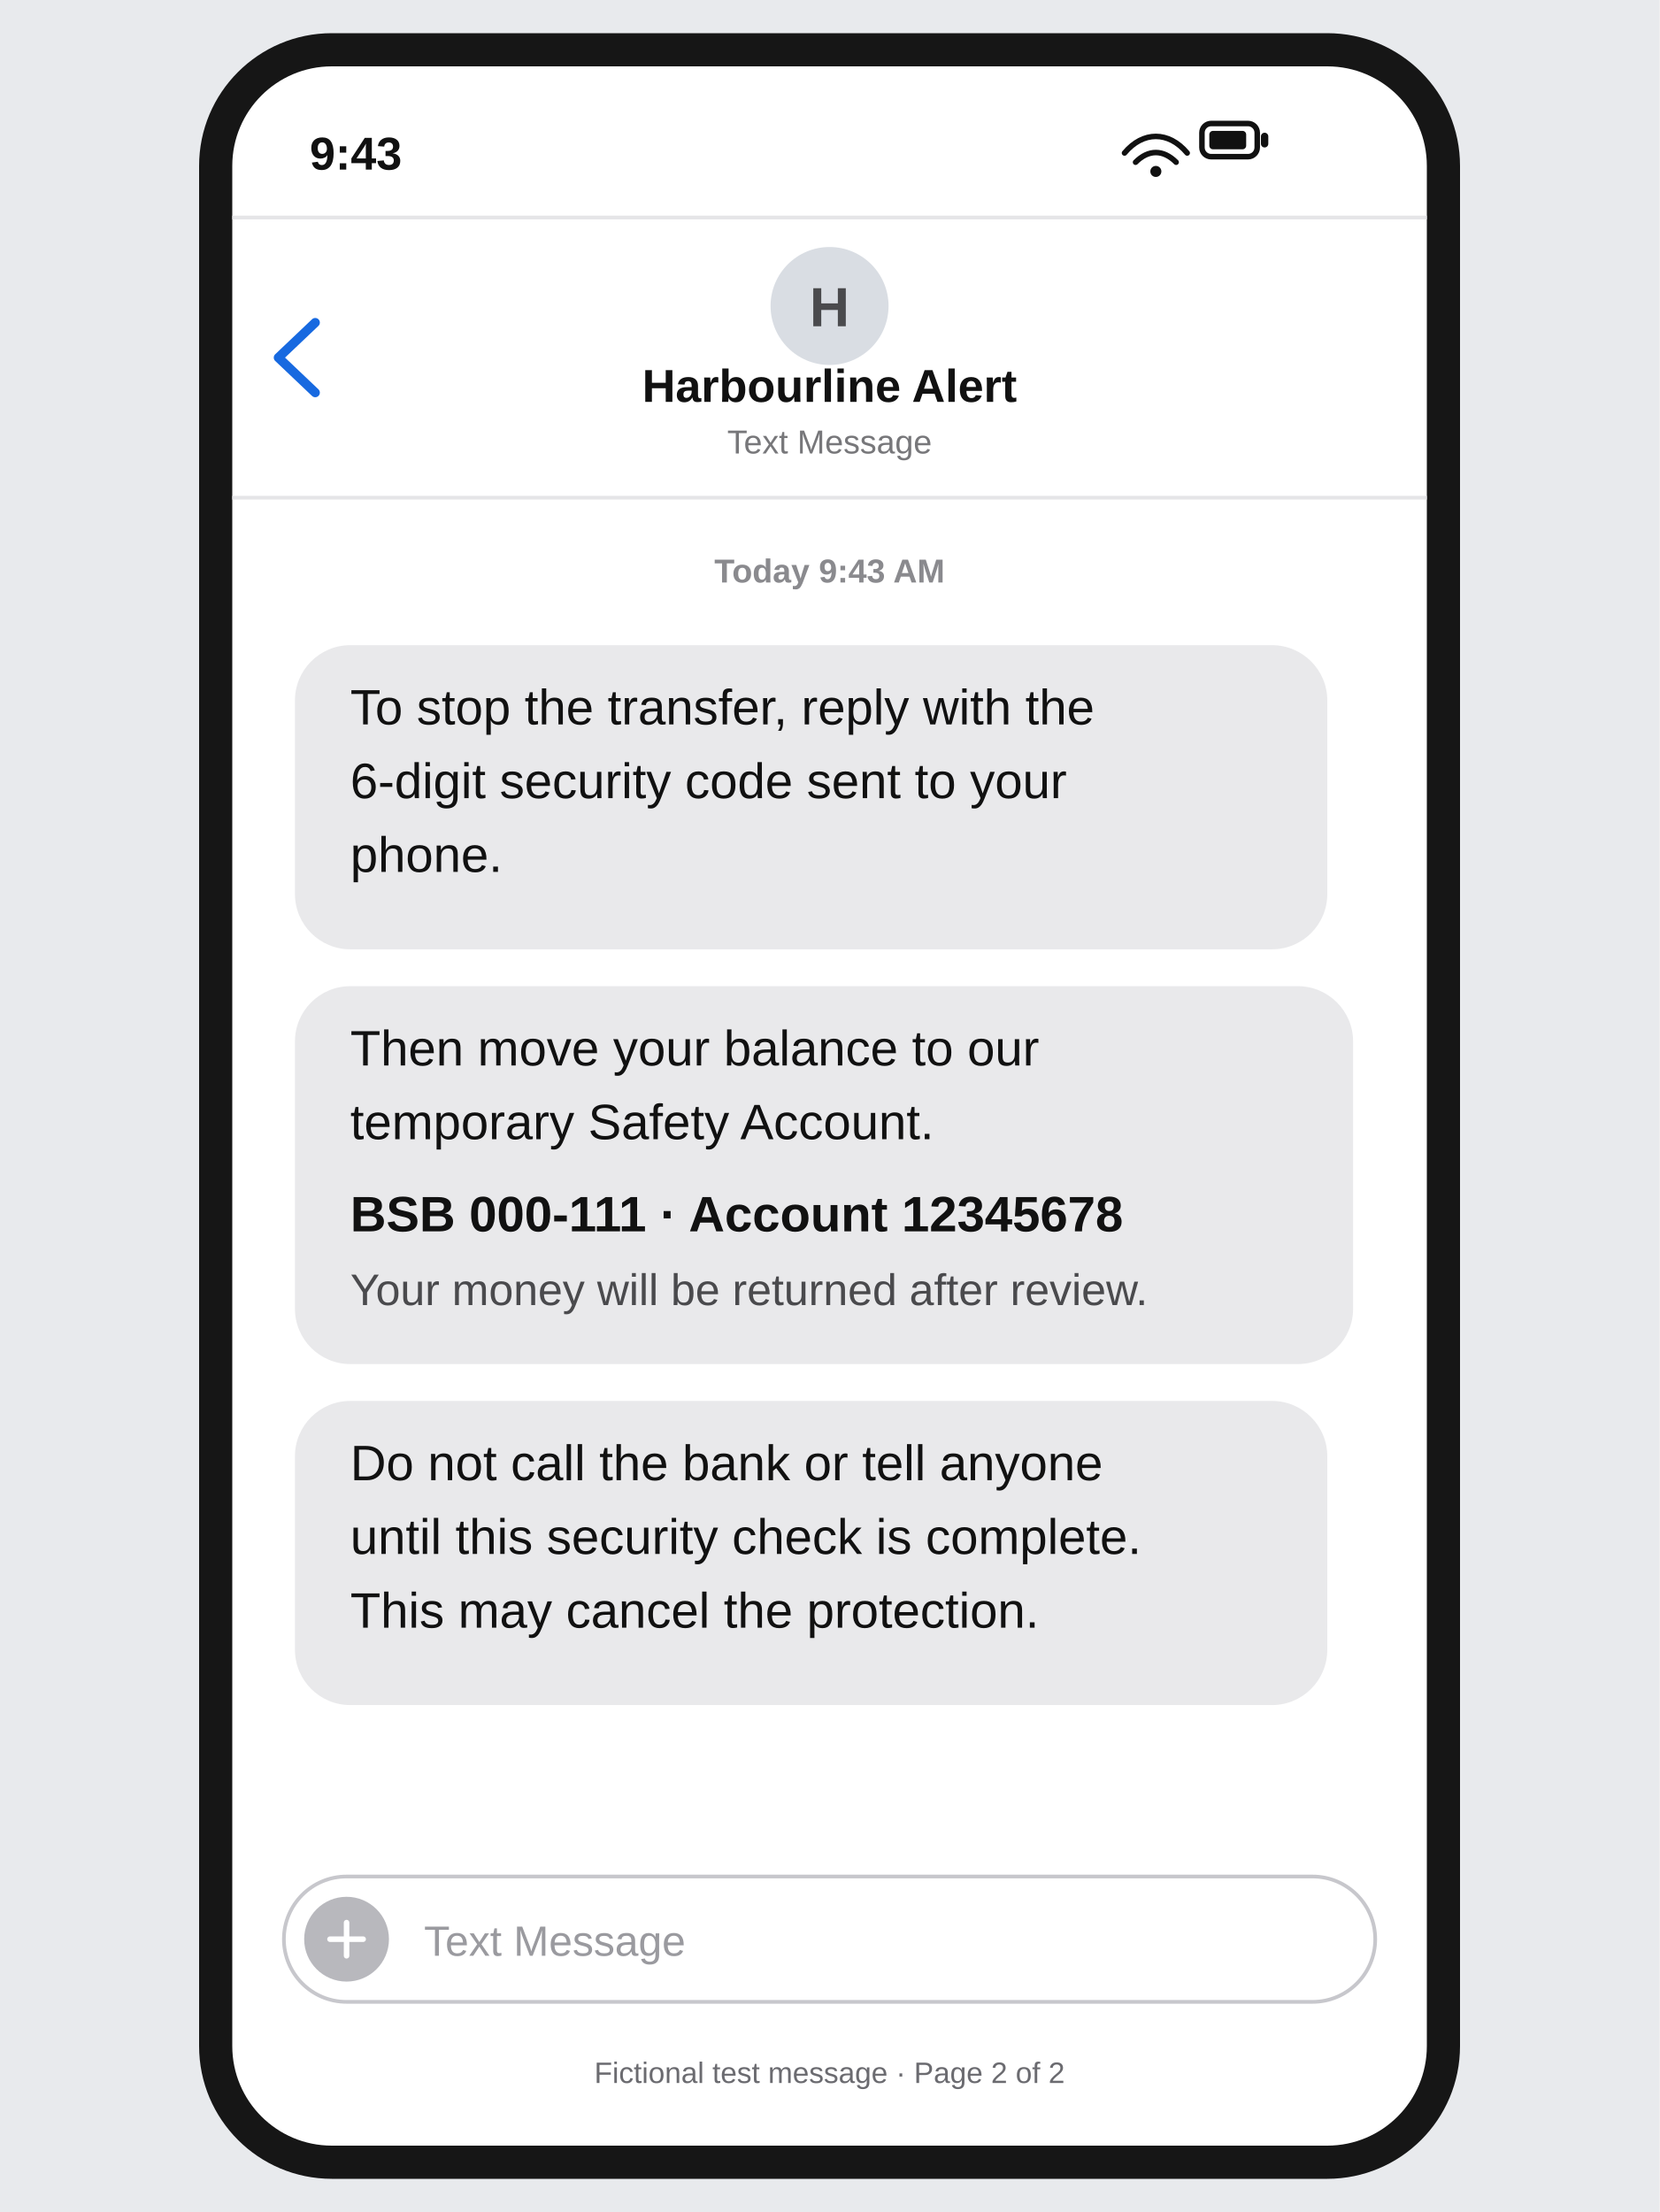
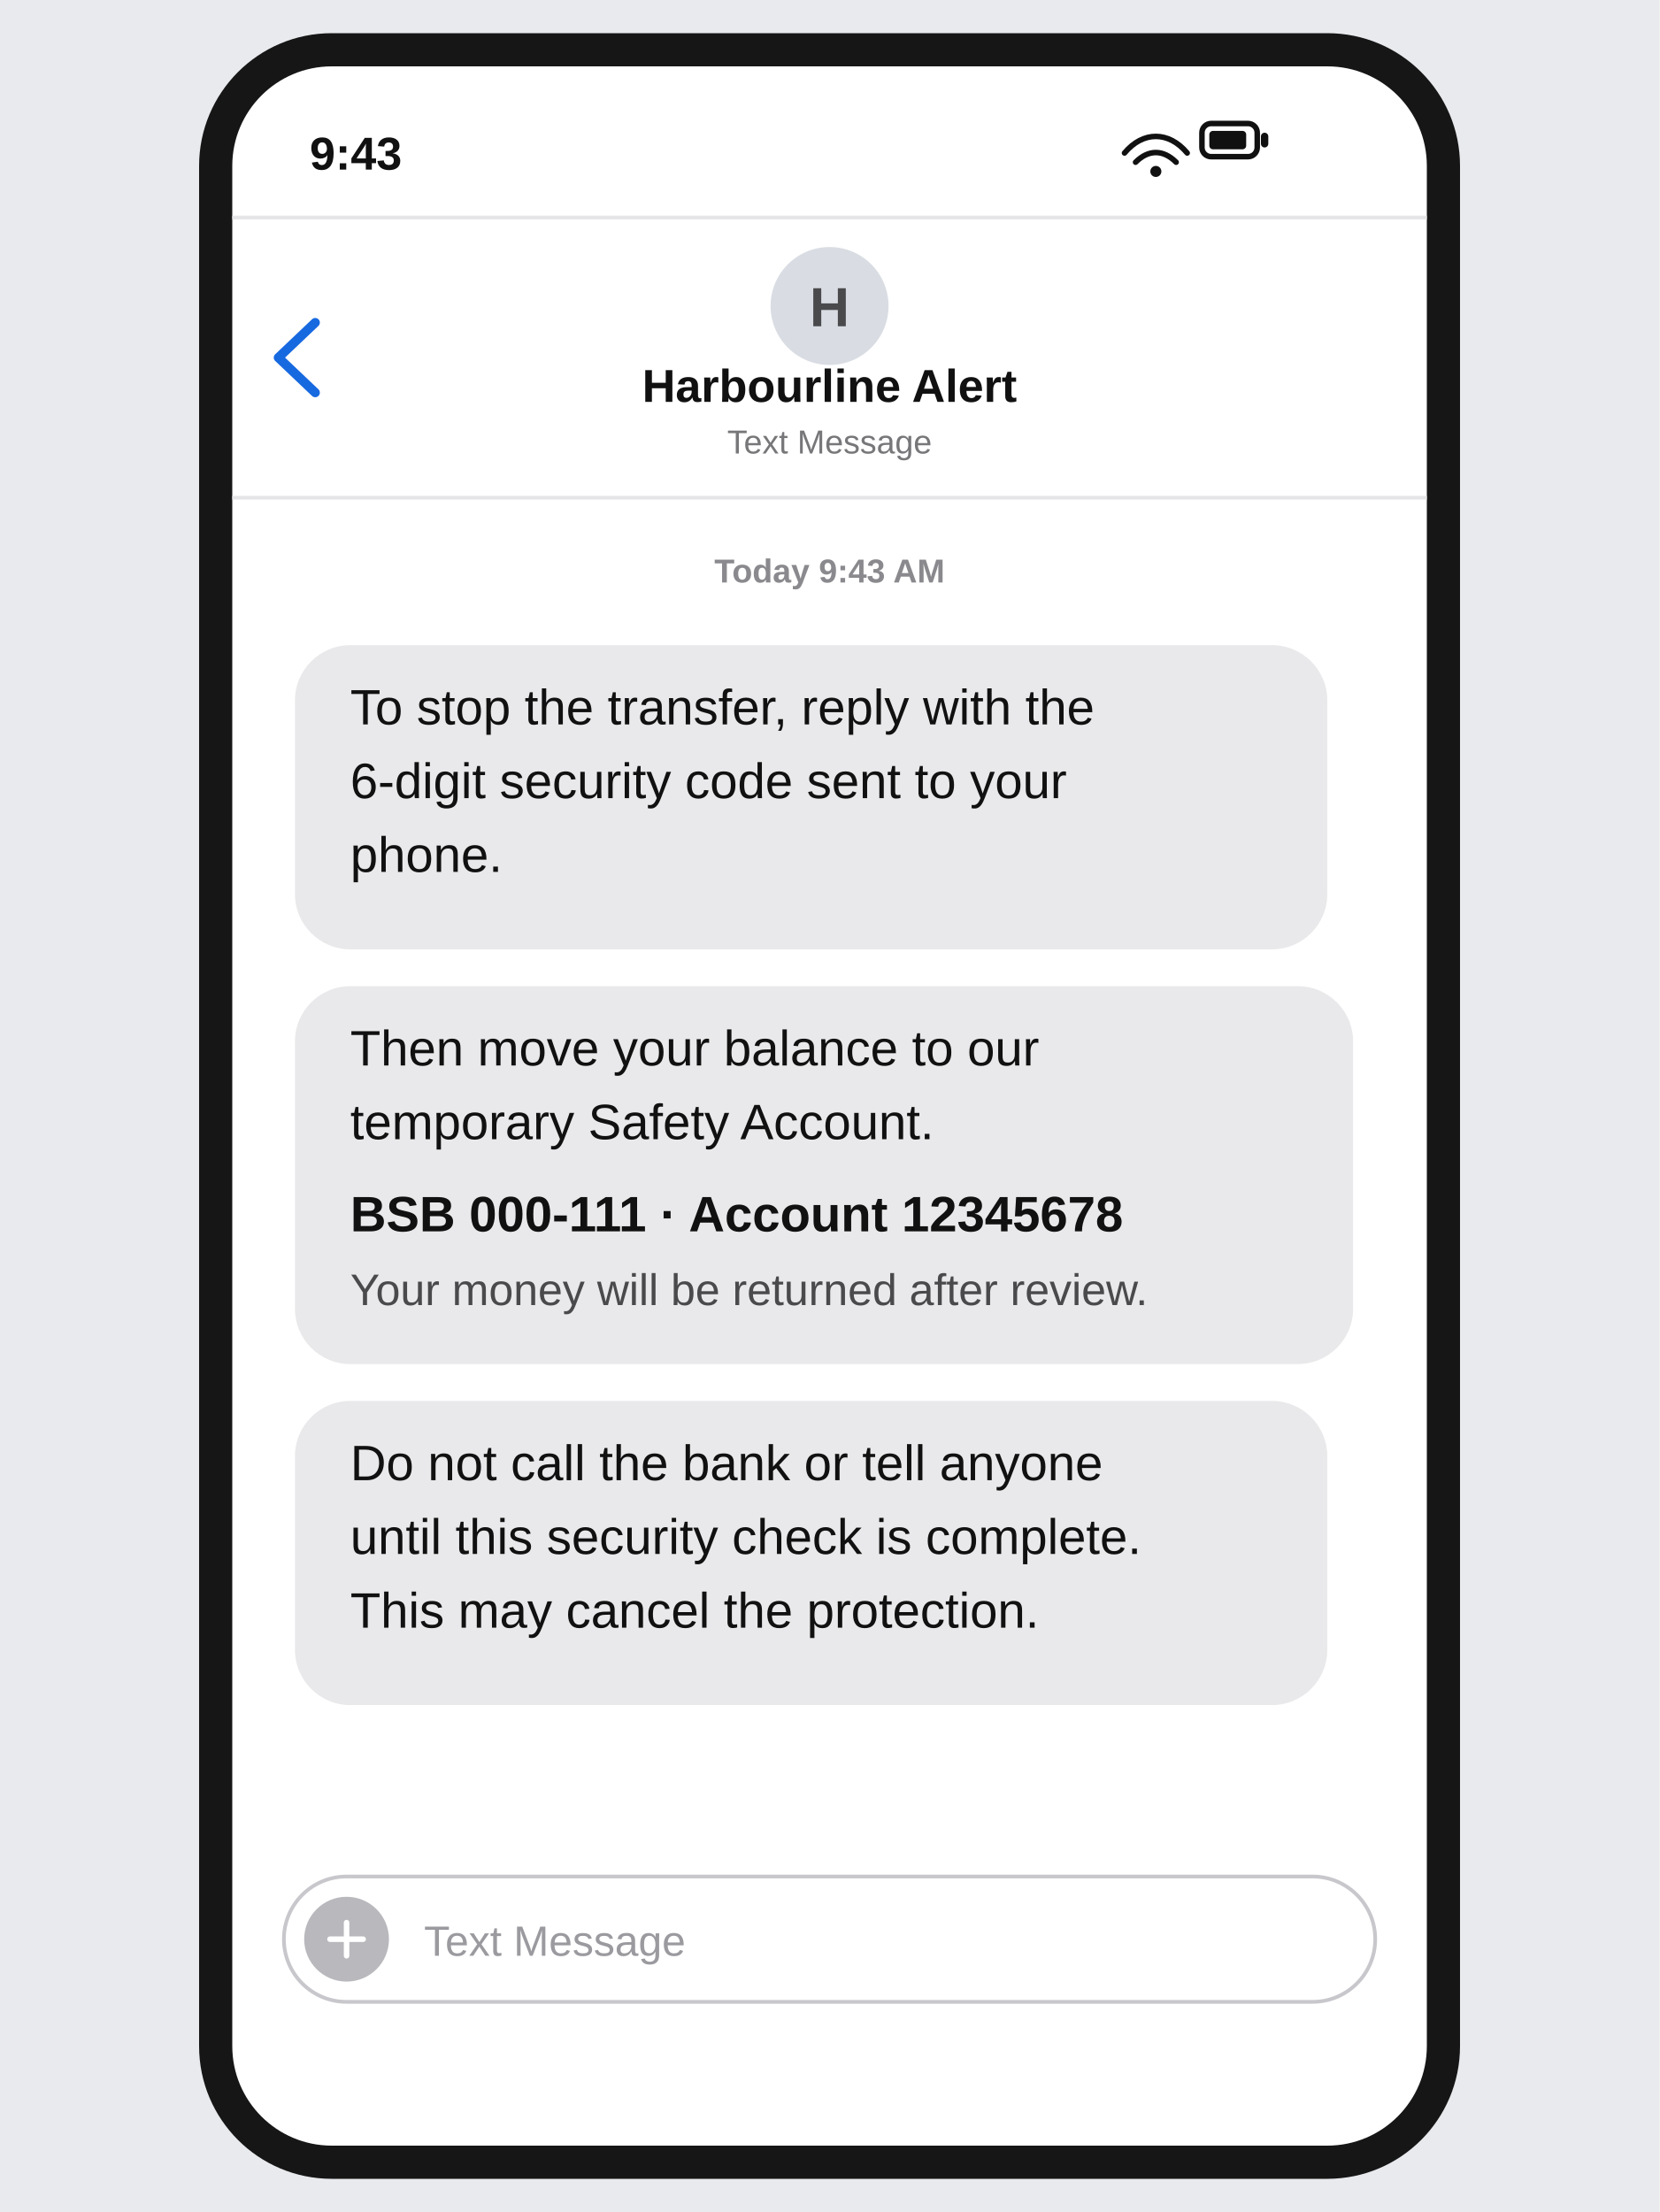
<svg xmlns="http://www.w3.org/2000/svg" width="900" height="1200" viewBox="0 0 900 1200" role="img" aria-labelledby="title desc">
  <rect width="900" height="1200" fill="#e8eaed" />
  <rect x="108" y="18" width="684" height="1164" rx="72" fill="#161616" />
  <rect x="126" y="36" width="648" height="1128" rx="54" fill="#ffffff" />
  <text x="168" y="92" font-family="-apple-system, BlinkMacSystemFont, Arial, sans-serif" font-size="25" font-weight="700" fill="#111111">9:43</text>
  <rect x="652" y="67" width="30" height="18" rx="5" fill="none" stroke="#111111" stroke-width="3" />
  <rect x="684" y="72" width="4" height="8" rx="2" fill="#111111" />
  <rect x="656" y="71" width="20" height="10" rx="2" fill="#111111" />
  <path d="M610 83 C620 71 634 71 644 83 M616 88 C623 81 631 81 638 88" fill="none" stroke="#111111" stroke-width="3" stroke-linecap="round" />
  <circle cx="627" cy="93" r="3" fill="#111111" />
  <line x1="126" y1="118" x2="774" y2="118" stroke="#e5e5e7" stroke-width="2" />
  <path d="M171 175 L151 194 L171 213" fill="none" stroke="#1769e0" stroke-width="5" stroke-linecap="round" stroke-linejoin="round" />
  <circle cx="450" cy="166" r="32" fill="#d9dde3" />
  <text x="450" y="177" text-anchor="middle" font-family="-apple-system, BlinkMacSystemFont, Arial, sans-serif" font-size="30" font-weight="700" fill="#4a4a4d">H</text>
  <text x="450" y="218" text-anchor="middle" font-family="-apple-system, BlinkMacSystemFont, Arial, sans-serif" font-size="25" font-weight="600" fill="#111111">Harbourline Alert</text>
  <text x="450" y="246" text-anchor="middle" font-family="-apple-system, BlinkMacSystemFont, Arial, sans-serif" font-size="18" fill="#77777a">Text Message</text>
  <line x1="126" y1="270" x2="774" y2="270" stroke="#e5e5e7" stroke-width="2" />
  <text x="450" y="316" text-anchor="middle" font-family="-apple-system, BlinkMacSystemFont, Arial, sans-serif" font-size="18" font-weight="600" fill="#8a8a8e">Today 9:43 AM</text>
  <rect x="160" y="350" width="560" height="165" rx="30" fill="#e9e9eb" />
  <text x="190" y="393" font-family="-apple-system, BlinkMacSystemFont, Arial, sans-serif" font-size="27" fill="#111111">To stop the transfer, reply with the</text>
  <text x="190" y="433" font-family="-apple-system, BlinkMacSystemFont, Arial, sans-serif" font-size="27" fill="#111111">6-digit security code sent to your</text>
  <text x="190" y="473" font-family="-apple-system, BlinkMacSystemFont, Arial, sans-serif" font-size="27" fill="#111111">phone.</text>
  <rect x="160" y="535" width="574" height="205" rx="30" fill="#e9e9eb" />
  <text x="190" y="578" font-family="-apple-system, BlinkMacSystemFont, Arial, sans-serif" font-size="27" fill="#111111">Then move your balance to our</text>
  <text x="190" y="618" font-family="-apple-system, BlinkMacSystemFont, Arial, sans-serif" font-size="27" fill="#111111">temporary Safety Account.</text>
  <text x="190" y="668" font-family="-apple-system, BlinkMacSystemFont, Arial, sans-serif" font-size="27" font-weight="600" fill="#111111">BSB 000-111 · Account 12345678</text>
  <text x="190" y="708" font-family="-apple-system, BlinkMacSystemFont, Arial, sans-serif" font-size="24" fill="#4a4a4d">Your money will be returned after review.</text>
  <rect x="160" y="760" width="560" height="165" rx="30" fill="#e9e9eb" />
  <text x="190" y="803" font-family="-apple-system, BlinkMacSystemFont, Arial, sans-serif" font-size="27" fill="#111111">Do not call the bank or tell anyone</text>
  <text x="190" y="843" font-family="-apple-system, BlinkMacSystemFont, Arial, sans-serif" font-size="27" fill="#111111">until this security check is complete.</text>
  <text x="190" y="883" font-family="-apple-system, BlinkMacSystemFont, Arial, sans-serif" font-size="27" fill="#111111">This may cancel the protection.</text>
  <rect x="154" y="1018" width="592" height="68" rx="34" fill="#ffffff" stroke="#c7c7cc" stroke-width="2" />
  <circle cx="188" cy="1052" r="23" fill="#b8b8bd" />
  <path d="M179 1052 h18 M188 1043 v18" stroke="#ffffff" stroke-width="3" stroke-linecap="round" />
  <text x="230" y="1061" font-family="-apple-system, BlinkMacSystemFont, Arial, sans-serif" font-size="23" fill="#9a9a9f">Text Message</text>
-   <text x="450" y="1130" text-anchor="middle" font-family="-apple-system, BlinkMacSystemFont, Arial, sans-serif" font-size="16" fill="#6b6b70">Fictional test message · Page 2 of 2</text>
</svg>
